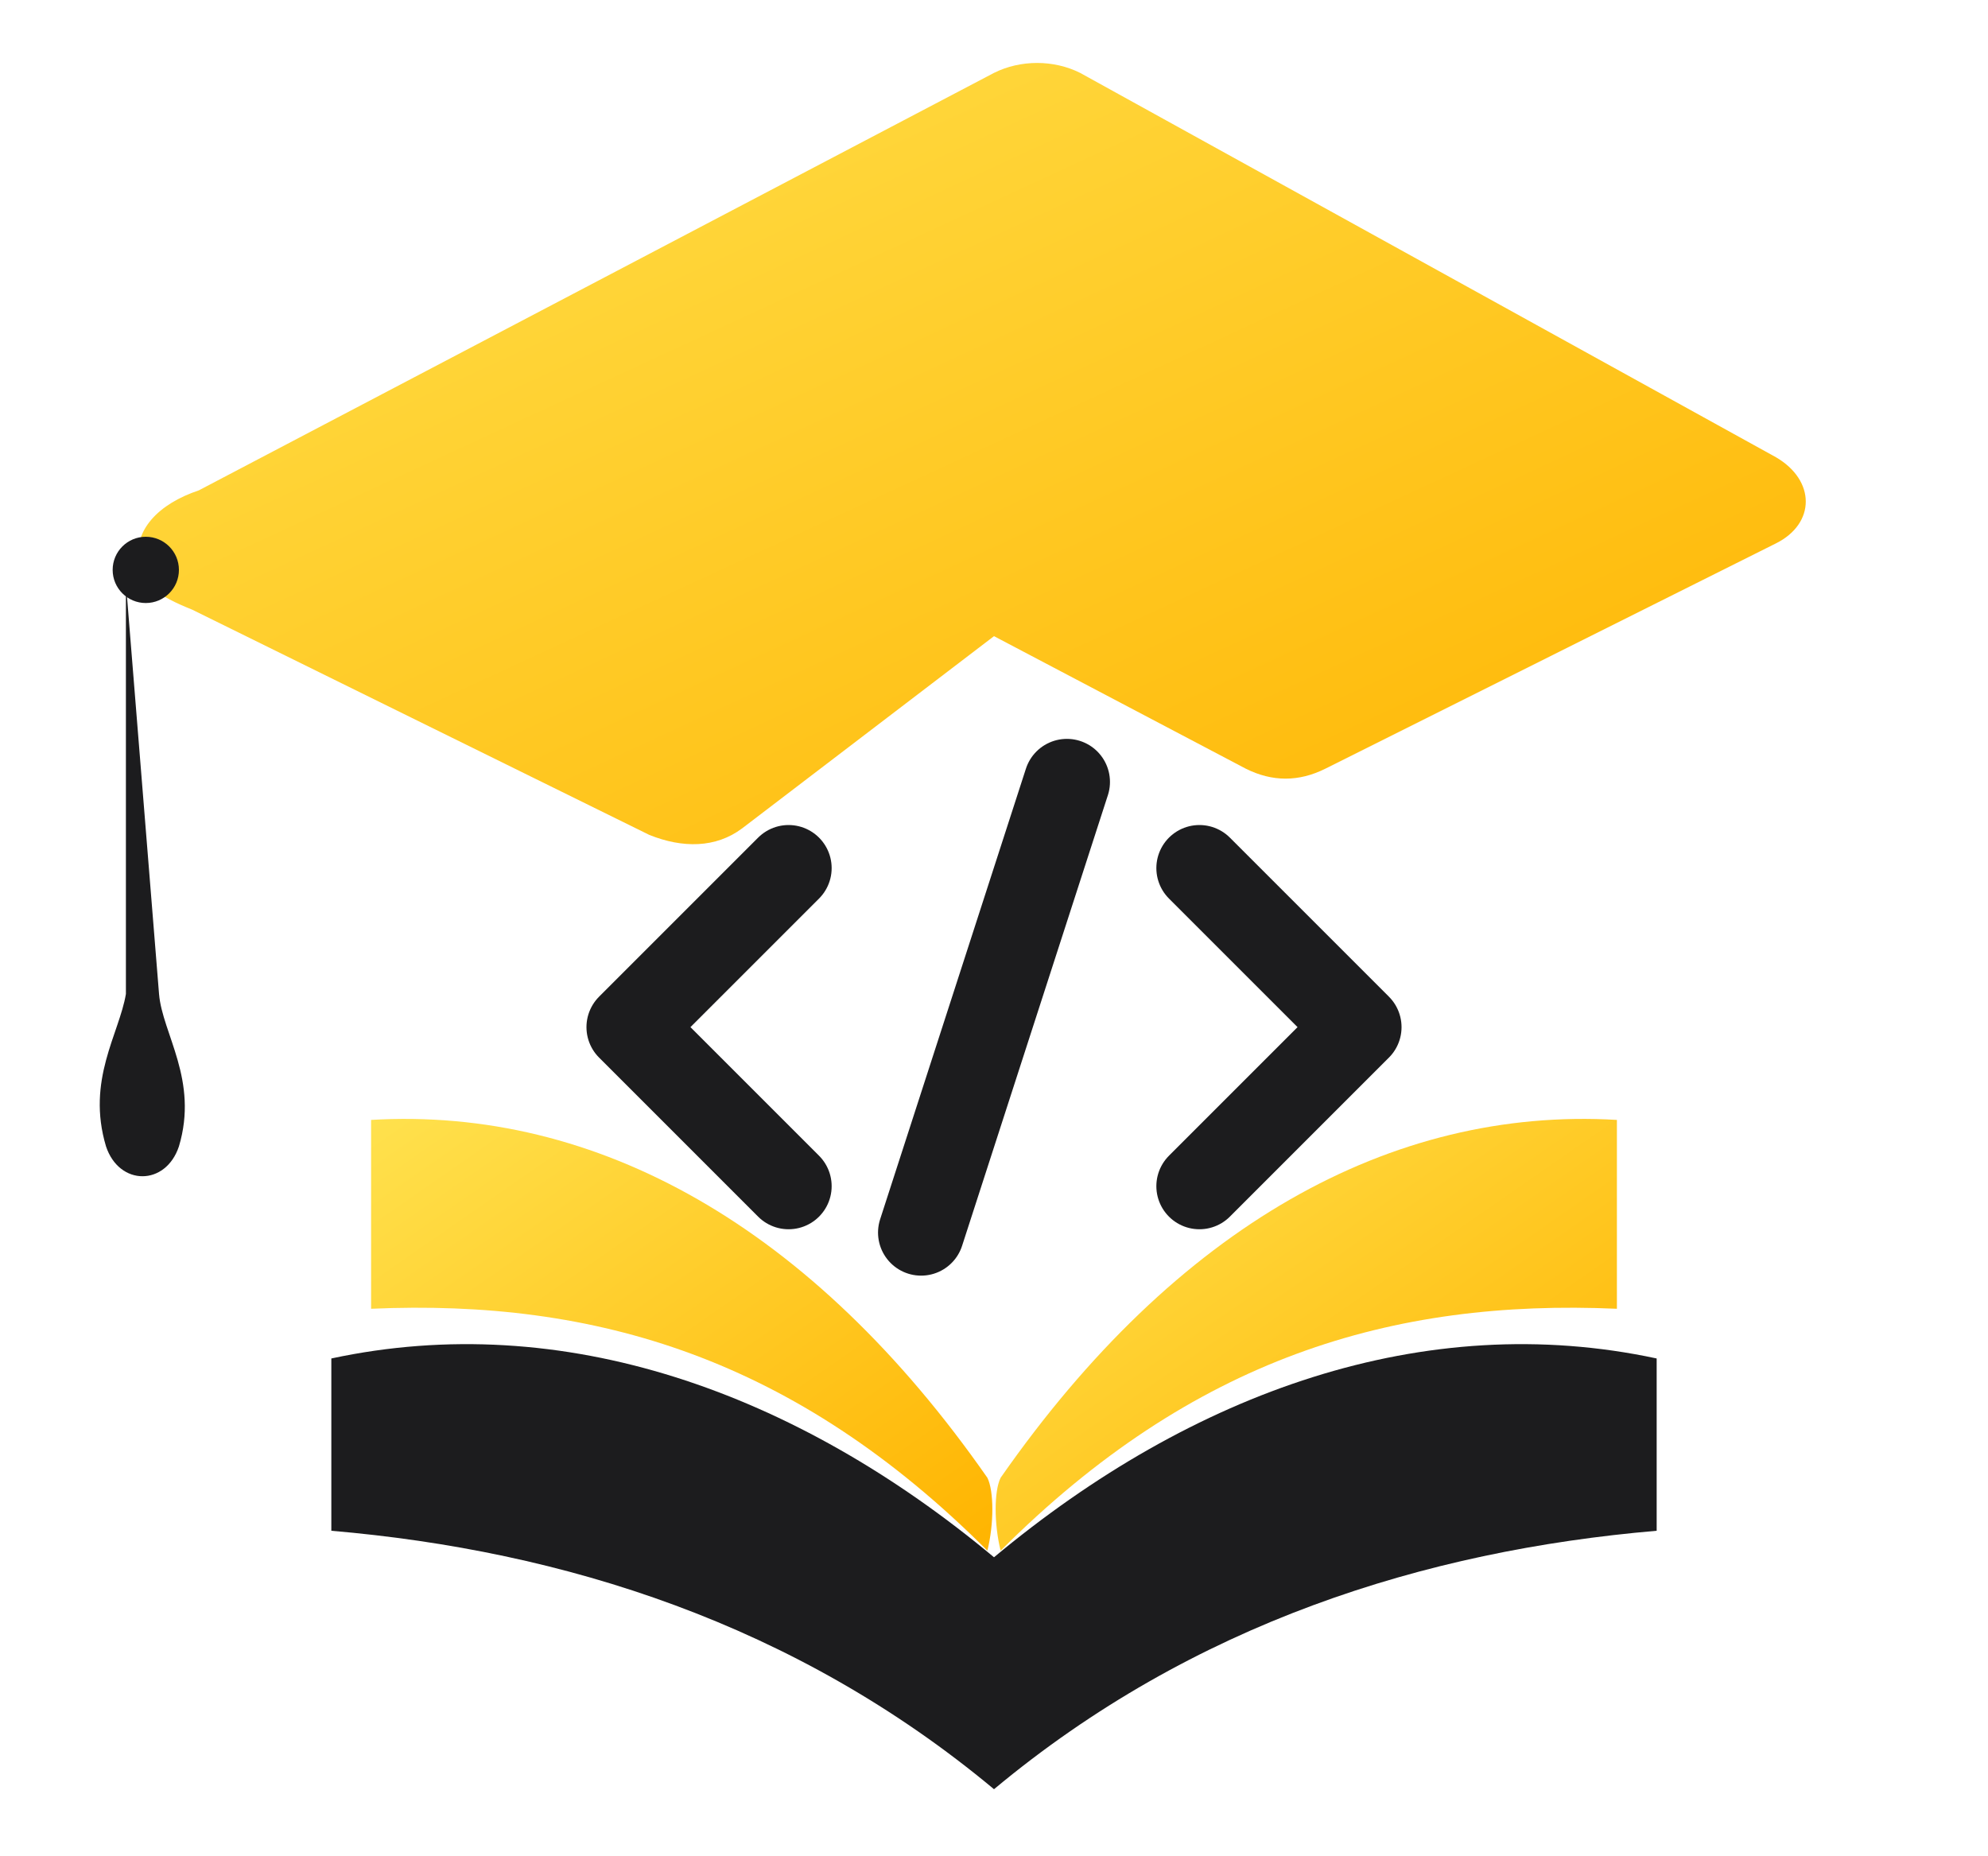
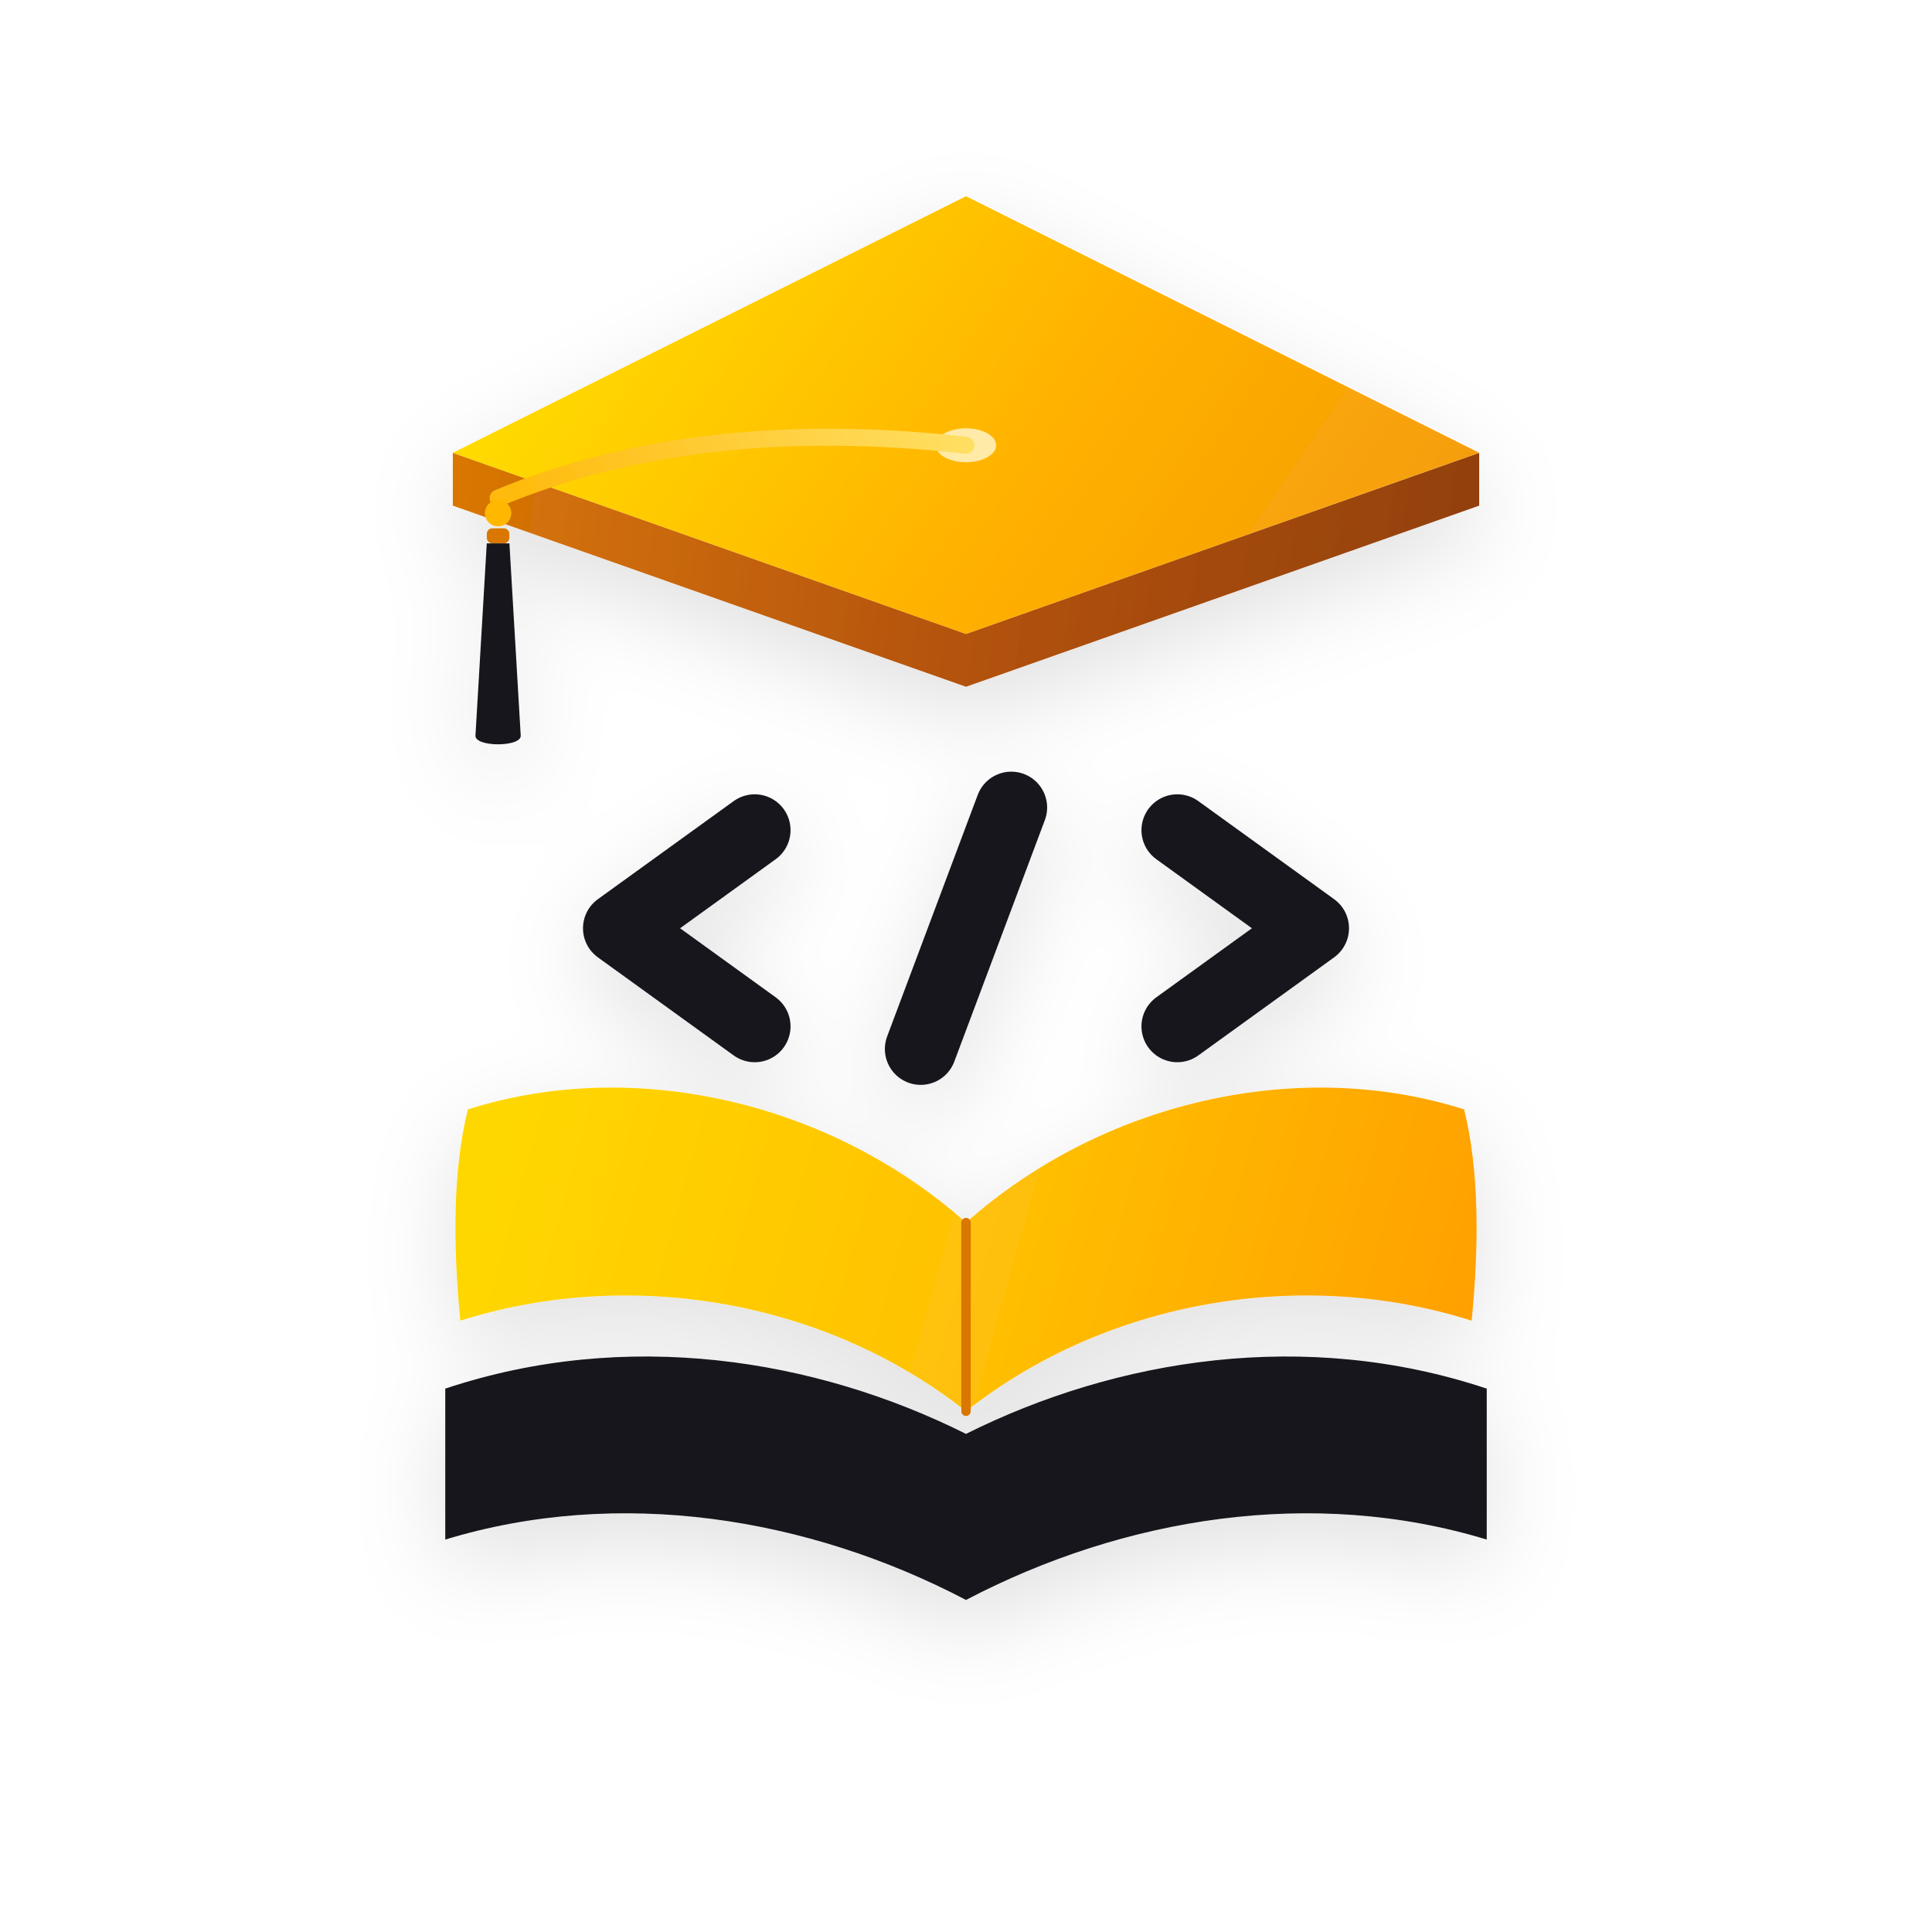
- <svg xmlns="http://www.w3.org/2000/svg" viewBox="0 0 600 560">
+ <svg xmlns="http://www.w3.org/2000/svg" viewBox="0 0 512 512" width="100%" height="100%" fill="none" role="img" aria-label="DevPrep Academy Mark">
  <defs>
-     <linearGradient id="dpg" x1="0" y1="0" x2="1" y2="1">
-       <stop stop-color="#FFE14D" />
-       <stop offset="1" stop-color="#FFB400" />
+     <linearGradient id="dp-cap-grad" x1="160" y1="50" x2="350" y2="180" gradientUnits="userSpaceOnUse">
+       <stop offset="0%" stop-color="#FFDD00" />
+       <stop offset="60%" stop-color="#FFB000" />
+       <stop offset="100%" stop-color="#F59E0B" />
    </linearGradient>
-     <linearGradient id="dpg2" x1="0" y1="0" x2="0" y2="1">
-       <stop stop-color="#FFD83A" />
-       <stop offset="1" stop-color="#FFB400" />
+     <linearGradient id="dp-bevel-grad" x1="120" y1="120" x2="392" y2="155" gradientUnits="userSpaceOnUse">
+       <stop offset="0%" stop-color="#D97706" />
+       <stop offset="50%" stop-color="#B45309" />
+       <stop offset="100%" stop-color="#92400E" />
    </linearGradient>
+     <linearGradient id="dp-book-gold" x1="130" y1="310" x2="382" y2="380" gradientUnits="userSpaceOnUse">
+       <stop offset="0%" stop-color="#FFD700" />
+       <stop offset="50%" stop-color="#FFC107" />
+       <stop offset="100%" stop-color="#FFA000" />
+     </linearGradient>
+     <linearGradient id="dp-cord-grad" x1="256" y1="105" x2="135" y2="160" gradientUnits="userSpaceOnUse">
+       <stop offset="0%" stop-color="#FFE066" />
+       <stop offset="100%" stop-color="#FFB703" />
+     </linearGradient>
+     <filter id="dp-shadow" x="-8%" y="-8%" width="116%" height="116%" filterUnits="userSpaceOnUse">
+       <feDropShadow dx="0" dy="8" stdDeviation="12" flood-color="#000000" flood-opacity="0.12" />
+     </filter>
  </defs>
-   <path d="M42 170 C40 160 48 152 60 148 L300 22 C308 18 318 18 326 22 L536 138 C548 145 548 158 536 164 L400 232 C392 236 384 236 376 232 L300 192 L224 250 C216 256 206 256 196 252 L58 184 C48 180 42 176 42 170 Z" fill="url(#dpg)" />
-   <circle cx="44" cy="172" r="10" fill="#1C1C1E" />
-   <path d="M38 176 L48 300 C49 312 60 326 54 346 C50 358 36 358 32 346 C26 326 36 312 38 300 Z" fill="#1C1C1E" />
-   <path d="M40 170 C38 180 50 182 58 184 L196 252" fill="none" stroke="url(#dpg2)" stroke-width="0" />
-   <path d="M238 262 L190 310 L238 358" fill="none" stroke="#1C1C1E" stroke-width="26" stroke-linecap="round" stroke-linejoin="round" />
-   <path d="M362 262 L410 310 L362 358" fill="none" stroke="#1C1C1E" stroke-width="26" stroke-linecap="round" stroke-linejoin="round" />
-   <path d="M322 236 L278 372" fill="none" stroke="#1C1C1E" stroke-width="26" stroke-linecap="round" />
-   <path d="M100 410 C170 395 240 420 300 470 C300 500 300 520 300 540 C240 490 170 468 100 462 Z" fill="#1C1C1E" />
-   <path d="M500 410 C430 395 360 420 300 470 C300 500 300 520 300 540 C360 490 430 468 500 462 Z" fill="#1C1C1E" />
-   <path d="M112 338 C180 334 245 370 298 446 C300 450 300 460 298 468 C240 410 180 392 112 395 Z" fill="url(#dpg)" />
-   <path d="M488 338 C420 334 355 370 302 446 C300 450 300 460 302 468 C360 410 420 392 488 395 Z" fill="url(#dpg)" />
+   <g filter="url(#dp-shadow)">
+     <path d="M 120 120 L 256 168 L 392 120 L 392 134 L 256 182 L 120 134 Z" fill="url(#dp-bevel-grad)" />
+     <polygon points="256,52 392,120 256,168 120,120" fill="url(#dp-cap-grad)" />
+     <ellipse cx="256" cy="118" rx="8" ry="4.5" fill="#FFEAA7" />
+     <path d="M 256 118 Q 185 110 132 132" fill="none" stroke="url(#dp-cord-grad)" stroke-width="4.5" stroke-linecap="round" />
+     <circle cx="132" cy="136" r="3.5" fill="#FFB703" />
+     <rect x="129" y="140" width="6" height="4" rx="1.5" fill="#D97706" />
+     <path d="M 129 144 L 126 195 C 126 198 138 198 138 195 L 135 144 Z" fill="#18181B" />
+     <g stroke="#18181B" stroke-width="19" stroke-linecap="round" stroke-linejoin="round" fill="none">
+       <path d="M 200 220 L 164 246 L 200 272" />
+       <path d="M 268 214 L 244 278" />
+       <path d="M 312 220 L 348 246 L 312 272" />
+     </g>
+     <path d="M 256 424               C 214 402 164 394 118 408               L 118 368               C 166 352 216 360 256 380               C 296 360 346 352 394 368               L 394 408               C 348 394 298 402 256 424 Z" fill="#18181B" />
+     <path d="M 256 374               C 218 344 166 336 122 350               C 120 330 120 310 124 294               C 168 280 220 292 256 324 Z" fill="url(#dp-book-gold)" />
+     <path d="M 256 374               C 294 344 346 336 390 350               C 392 330 392 310 388 294               C 344 280 292 292 256 324 Z" fill="url(#dp-book-gold)" />
+     <path d="M 256 324 L 256 374" stroke="#D97706" stroke-width="2.5" stroke-linecap="round" />
+   </g>
</svg>
